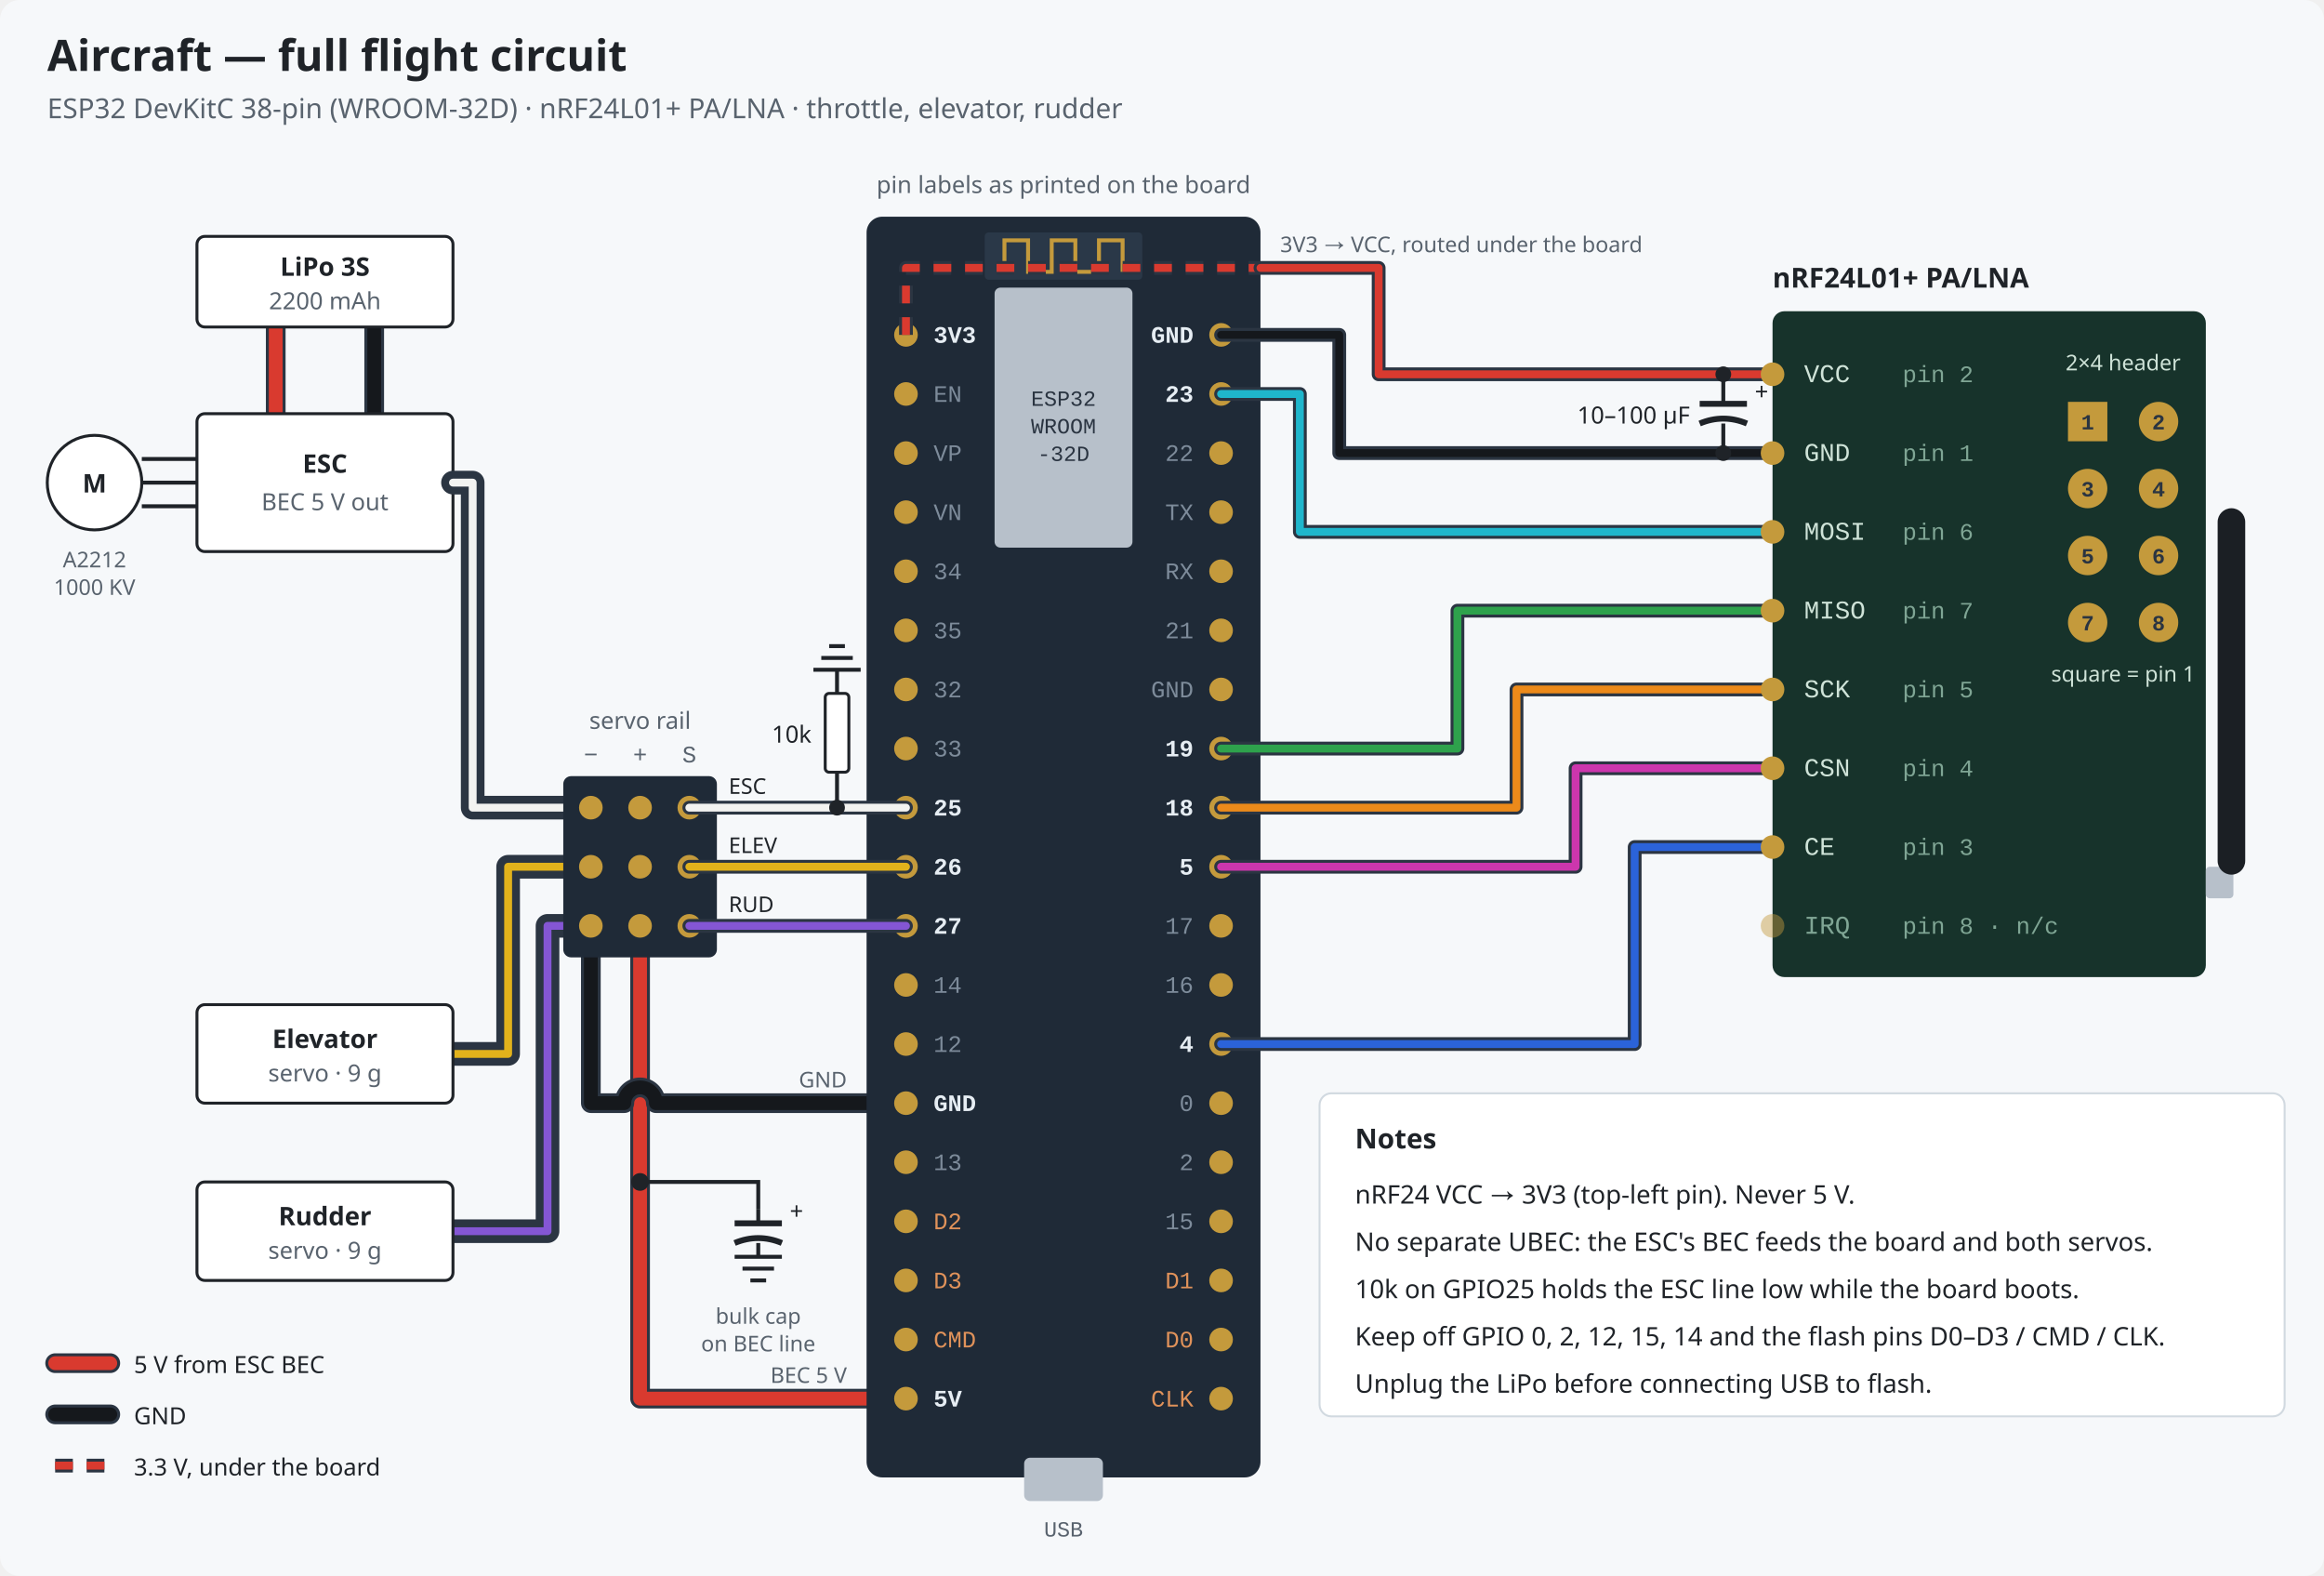
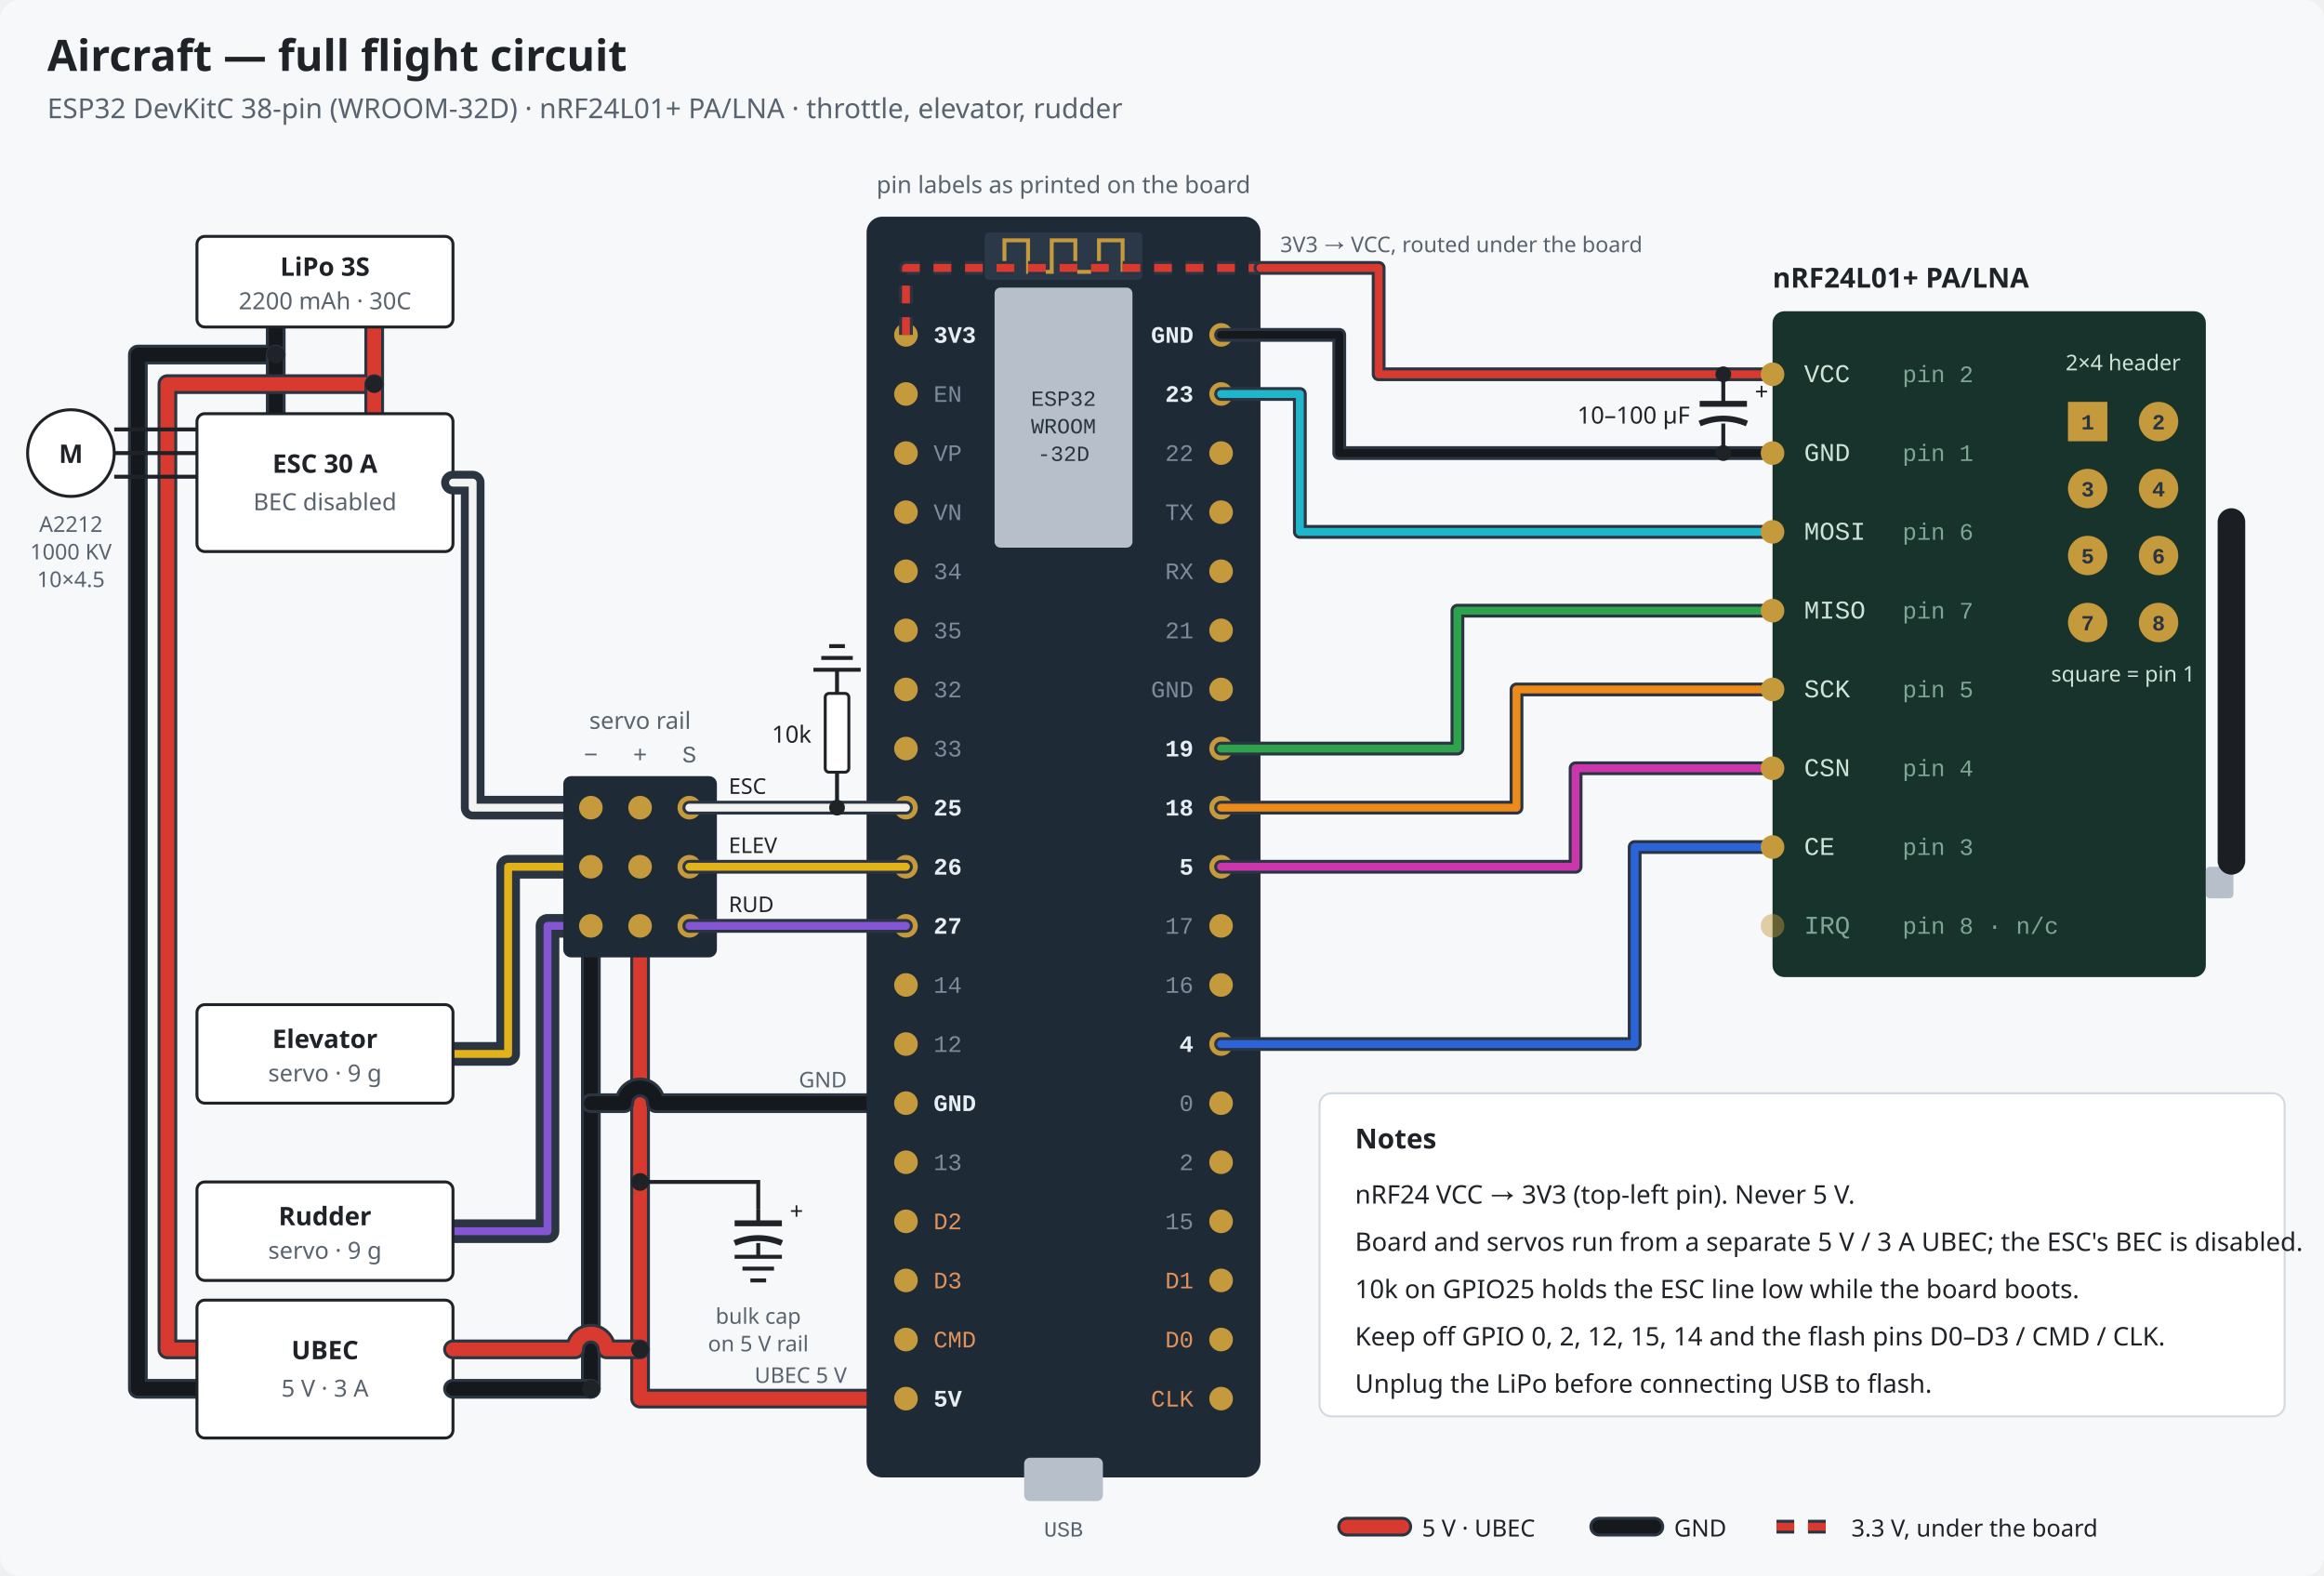
- <svg xmlns="http://www.w3.org/2000/svg" viewBox="0 0 1180 800" width="1180" height="800" role="img" aria-label="Aircraft wiring. ESP32 DevKitC: GPIO25 to ESC signal with a 10k pull-down, GPIO26 elevator servo, GPIO27 rudder servo, all through a servo rail. ESC BEC 5 V feeds the rail and the board 5V pin, with a bulk capacitor. LiPo 3S feeds only the ESC, which drives an A2212 motor. nRF24L01+ on 3V3 with a 10-100 uF capacitor: MOSI 23, MISO 19, SCK 18, CSN 5, CE 4.">
+ <svg xmlns="http://www.w3.org/2000/svg" viewBox="0 0 1180 800" width="1180" height="800" role="img" aria-label="Aircraft wiring. ESP32 DevKitC: GPIO25 to ESC signal with a 10k pull-down, GPIO26 elevator servo, GPIO27 rudder servo, all through a servo rail. The 3S LiPo feeds both a 30 A ESC driving the A2212 motor and a separate 5 V 3 A UBEC, which powers the servo rail and the board 5V pin through a bulk capacitor; the ESC's own BEC is disabled. nRF24L01+ on 3V3 with a 10-100 uF capacitor: MOSI 23, MISO 19, SCK 18, CSN 5, CE 4.">
  <style>
  .bg{fill:#f6f8fa} .card{fill:#ffffff;stroke:#d1d9e0;stroke-width:1}
  .sans{font-family:-apple-system,BlinkMacSystemFont,"Segoe UI","Noto Sans",Helvetica,Arial,sans-serif}
  .mono{font-family:ui-monospace,SFMono-Regular,Menlo,Consolas,"Liberation Mono",monospace}
  .ink{fill:#1f2328} .mute{fill:#59636e} .warn{fill:#9a4a00}
  .h1{font-size:22px;font-weight:700} .h2{font-size:14px;font-weight:600} .sub{font-size:14px}
  .s11{font-size:11px} .s12{font-size:12px} .s13{font-size:13px} .b{font-weight:700}
  .pcb{fill:#1f2a37} .pcb2{fill:#2a3848} .pad{fill:#c49a3c} .metal{fill:#b7c0ca}
  .t-on{fill:#e6edf3;font-weight:600} .t-off{fill:#7d8b9a} .t-flash{fill:#e0925a} .t-metal{fill:#2a3441}
  .rf{fill:#17332b} .t-rf{fill:#cfe3d8} .t-rfm{fill:#7fa594}
  .box{fill:#ffffff;stroke:#1f2328;stroke-width:1.5}
  .thin{fill:none;stroke:#1f2328;stroke-width:2}
  .plate{fill:none;stroke:#1f2328;stroke-width:3}
  .dot{fill:#1f2328}
  .cas{fill:none;stroke:#2b3542;stroke-width:7;stroke-linecap:round;stroke-linejoin:round}
  .w{fill:none;stroke-width:4;stroke-linecap:round;stroke-linejoin:round}
  .casp{fill:none;stroke:#2b3542;stroke-width:10;stroke-linecap:round;stroke-linejoin:round}
  .p{fill:none;stroke-width:7;stroke-linecap:round;stroke-linejoin:round}
  .lead{fill:none;stroke:#2b3542;stroke-width:12;stroke-linecap:round;stroke-linejoin:round}
  .dash{stroke-dasharray:9 7;stroke-linecap:butt}
  .red{stroke:#d93a2f} .black{stroke:#15181c} .white{stroke:#f3f3f1} .yellow{stroke:#e2b21b}
  .purple{stroke:#8456d4} .blue{stroke:#2b63d9} .mag{stroke:#cc36ad} .orange{stroke:#ec8a1a}
  .cyan{stroke:#1fb6cc} .green{stroke:#2ea24c}
  .antenna{fill:#1b1f24}
  .outline{fill:#ffffff;stroke:#1f2328;stroke-width:1.5}
  .fill2{fill:#eaeef2;stroke:#1f2328;stroke-width:1.5}
  .dim{fill:none;stroke:#59636e;stroke-width:1}
  .ext{fill:none;stroke:#8c959f;stroke-width:1;stroke-dasharray:3 3}
  .spar{fill:none;stroke:#9a4a00;stroke-width:1.5;stroke-dasharray:6 4}
  .brk{fill:none;stroke:#59636e;stroke-width:1.2;stroke-dasharray:4 3}
  .arrow{fill:#59636e}
  .rule{stroke:#d1d9e0;stroke-width:1}
  .prop{fill:none;stroke:#2ea24c;stroke-width:4;stroke-linecap:round}
  @media (prefers-color-scheme:dark){
    .bg{fill:#0d1117} .card{fill:#151b23;stroke:#3d444d}
    .ink{fill:#e6edf3} .mute{fill:#9198a1} .warn{fill:#f0a44b}
    .pcb{fill:#253344} .pcb2{fill:#314258} .metal{fill:#8e98a3} .t-metal{fill:#1a2129}
    .rf{fill:#1c3b32}
    .box{fill:#1b222c;stroke:#c9d1d9} .thin{stroke:#c9d1d9} .plate{stroke:#c9d1d9} .dot{fill:#c9d1d9}
    .cas,.casp,.lead{stroke:#b3bdc8} .black{stroke:#0b0d10}
    .antenna{fill:#3a4350}
    .outline{fill:#151b23;stroke:#c9d1d9} .fill2{fill:#222a35;stroke:#c9d1d9}
    .dim{stroke:#9198a1} .arrow{fill:#9198a1} .ext{stroke:#6e7681} .brk{stroke:#9198a1}
    .spar{stroke:#f0a44b} .rule{stroke:#3d444d}
  }
</style>
  <rect class="bg" x="0" y="0" width="1180" height="800" rx="10" />
  <text class="sans h1 ink" x="24" y="36">Aircraft — full flight circuit</text>
  <text class="sans sub mute" x="24" y="60">ESP32 DevKitC 38-pin (WROOM-32D) · nRF24L01+ PA/LNA · throttle, elevator, rudder</text>
  <g transform="translate(0 40)">
    <text class="sans s12 mute" x="540" y="58" text-anchor="middle">pin labels as printed on the board</text>
    <path class="casp" d="M325 370 V670 H460" />
    <path class="p red" d="M325 370 V670 H460" />
-     <path class="casp" d="M300 370 V520 H317 A8 8 0 0 1 333 520 H460" />
-     <path class="p black" d="M300 370 V520 H317 A8 8 0 0 1 333 520 H460" />
+     <path class="casp" d="M300 370 V665" />
+     <path class="p black" d="M300 370 V665" />
+     <path class="casp" d="M300 520 H317 A8 8 0 0 1 333 520 H460" />
+     <path class="p black" d="M300 520 H317 A8 8 0 0 1 333 520 H460" />
    <rect class="pcb" x="440" y="70" width="200" height="640" rx="8" />
    <rect class="pcb2" x="500.0" y="78" width="80" height="24" rx="2" />
    <polyline fill="none" stroke="#c49a3c" stroke-width="2" points="510.0,98 510.0,82 522.0,82 522.0,98 534.0,98 534.0,82 546.0,82 546.0,98 558.0,98 558.0,82 570.0,82 570.0,98" />
    <rect class="metal" x="505.0" y="106" width="70" height="132" rx="3" />
    <text class="mono s11 t-metal" x="540.0" y="166" text-anchor="middle">ESP32</text>
    <text class="mono s11 t-metal" x="540.0" y="180" text-anchor="middle">WROOM</text>
    <text class="mono s11 t-metal" x="540.0" y="194" text-anchor="middle">-32D</text>
    <circle class="pad" cx="460" cy="130" r="6" />
    <text class="mono s12 t-on" x="474" y="134">3V3</text>
    <circle class="pad" cx="460" cy="160" r="6" />
    <text class="mono s12 t-off" x="474" y="164">EN</text>
    <circle class="pad" cx="460" cy="190" r="6" />
    <text class="mono s12 t-off" x="474" y="194">VP</text>
    <circle class="pad" cx="460" cy="220" r="6" />
    <text class="mono s12 t-off" x="474" y="224">VN</text>
    <circle class="pad" cx="460" cy="250" r="6" />
    <text class="mono s12 t-off" x="474" y="254">34</text>
    <circle class="pad" cx="460" cy="280" r="6" />
    <text class="mono s12 t-off" x="474" y="284">35</text>
    <circle class="pad" cx="460" cy="310" r="6" />
    <text class="mono s12 t-off" x="474" y="314">32</text>
    <circle class="pad" cx="460" cy="340" r="6" />
    <text class="mono s12 t-off" x="474" y="344">33</text>
    <circle class="pad" cx="460" cy="370" r="6" />
    <text class="mono s12 t-on" x="474" y="374">25</text>
    <circle class="pad" cx="460" cy="400" r="6" />
    <text class="mono s12 t-on" x="474" y="404">26</text>
    <circle class="pad" cx="460" cy="430" r="6" />
    <text class="mono s12 t-on" x="474" y="434">27</text>
    <circle class="pad" cx="460" cy="460" r="6" />
    <text class="mono s12 t-off" x="474" y="464">14</text>
    <circle class="pad" cx="460" cy="490" r="6" />
    <text class="mono s12 t-off" x="474" y="494">12</text>
    <circle class="pad" cx="460" cy="520" r="6" />
    <text class="mono s12 t-on" x="474" y="524">GND</text>
    <circle class="pad" cx="460" cy="550" r="6" />
    <text class="mono s12 t-off" x="474" y="554">13</text>
    <circle class="pad" cx="460" cy="580" r="6" />
    <text class="mono s12 t-flash" x="474" y="584">D2</text>
    <circle class="pad" cx="460" cy="610" r="6" />
    <text class="mono s12 t-flash" x="474" y="614">D3</text>
    <circle class="pad" cx="460" cy="640" r="6" />
    <text class="mono s12 t-flash" x="474" y="644">CMD</text>
    <circle class="pad" cx="460" cy="670" r="6" />
    <text class="mono s12 t-on" x="474" y="674">5V</text>
    <circle class="pad" cx="620" cy="130" r="6" />
    <text class="mono s12 t-on" x="606" y="134" text-anchor="end">GND</text>
    <circle class="pad" cx="620" cy="160" r="6" />
    <text class="mono s12 t-on" x="606" y="164" text-anchor="end">23</text>
    <circle class="pad" cx="620" cy="190" r="6" />
    <text class="mono s12 t-off" x="606" y="194" text-anchor="end">22</text>
    <circle class="pad" cx="620" cy="220" r="6" />
    <text class="mono s12 t-off" x="606" y="224" text-anchor="end">TX</text>
    <circle class="pad" cx="620" cy="250" r="6" />
    <text class="mono s12 t-off" x="606" y="254" text-anchor="end">RX</text>
    <circle class="pad" cx="620" cy="280" r="6" />
    <text class="mono s12 t-off" x="606" y="284" text-anchor="end">21</text>
    <circle class="pad" cx="620" cy="310" r="6" />
    <text class="mono s12 t-off" x="606" y="314" text-anchor="end">GND</text>
    <circle class="pad" cx="620" cy="340" r="6" />
    <text class="mono s12 t-on" x="606" y="344" text-anchor="end">19</text>
    <circle class="pad" cx="620" cy="370" r="6" />
    <text class="mono s12 t-on" x="606" y="374" text-anchor="end">18</text>
    <circle class="pad" cx="620" cy="400" r="6" />
    <text class="mono s12 t-on" x="606" y="404" text-anchor="end">5</text>
    <circle class="pad" cx="620" cy="430" r="6" />
    <text class="mono s12 t-off" x="606" y="434" text-anchor="end">17</text>
    <circle class="pad" cx="620" cy="460" r="6" />
    <text class="mono s12 t-off" x="606" y="464" text-anchor="end">16</text>
    <circle class="pad" cx="620" cy="490" r="6" />
    <text class="mono s12 t-on" x="606" y="494" text-anchor="end">4</text>
    <circle class="pad" cx="620" cy="520" r="6" />
    <text class="mono s12 t-off" x="606" y="524" text-anchor="end">0</text>
    <circle class="pad" cx="620" cy="550" r="6" />
    <text class="mono s12 t-off" x="606" y="554" text-anchor="end">2</text>
    <circle class="pad" cx="620" cy="580" r="6" />
    <text class="mono s12 t-off" x="606" y="584" text-anchor="end">15</text>
    <circle class="pad" cx="620" cy="610" r="6" />
    <text class="mono s12 t-flash" x="606" y="614" text-anchor="end">D1</text>
    <circle class="pad" cx="620" cy="640" r="6" />
    <text class="mono s12 t-flash" x="606" y="644" text-anchor="end">D0</text>
    <circle class="pad" cx="620" cy="670" r="6" />
    <text class="mono s12 t-flash" x="606" y="674" text-anchor="end">CLK</text>
    <rect class="metal" x="520.0" y="700" width="40" height="22" rx="3" />
    <text class="mono s11 mute" x="540.0" y="740" text-anchor="middle">USB</text>
-     <path class="casp" d="M140 126 V170" />
-     <path class="p red" d="M140 126 V170" />
-     <path class="casp" d="M190 126 V170" />
-     <path class="p black" d="M190 126 V170" />
+     <path class="casp" d="M140 126 V140 H70 V665 H100" />
+     <path class="p black" d="M140 126 V140 H70 V665 H100" />
+     <path class="casp" d="M140 140 V170" />
+     <path class="p black" d="M140 140 V170" />
+     <path class="casp" d="M190 126 V155 H85 V645 H100" />
+     <path class="p red" d="M190 126 V155 H85 V645 H100" />
+     <path class="casp" d="M190 155 V170" />
+     <path class="p red" d="M190 155 V170" />
+     <circle class="dot" cx="140" cy="140" r="4.5" />
+     <circle class="dot" cx="190" cy="155" r="4.5" />
    <rect class="box" x="100" y="80" width="130" height="46" rx="4" />
    <text class="sans s13 b ink" x="165" y="100" text-anchor="middle">LiPo 3S</text>
-     <text class="sans s12 mute" x="165" y="117" text-anchor="middle">2200 mAh</text>
-     <path class="thin" d="M100 193 H72 M100 205 H72 M100 217 H72" />
+     <text class="sans s12 mute" x="165" y="117" text-anchor="middle">2200 mAh · 30C</text>
+     <path class="thin" d="M100 178 H58 M100 190 H58 M100 202 H58" />
    <rect class="box" x="100" y="170" width="130" height="70" rx="4" />
-     <text class="sans s13 b ink" x="165" y="200" text-anchor="middle">ESC</text>
-     <text class="sans s12 mute" x="165" y="219" text-anchor="middle">BEC 5 V out</text>
-     <circle class="box" cx="48" cy="205" r="24" />
-     <text class="sans s13 b ink" x="48" y="210" text-anchor="middle">M</text>
-     <text class="sans s11 mute" x="48" y="248" text-anchor="middle">A2212</text>
-     <text class="sans s11 mute" x="48" y="262" text-anchor="middle">1000 KV</text>
+     <text class="sans s13 b ink" x="165" y="200" text-anchor="middle">ESC 30 A</text>
+     <text class="sans s12 mute" x="165" y="219" text-anchor="middle">BEC disabled</text>
+     <circle class="box" cx="36" cy="190" r="22" />
+     <text class="sans s13 b ink" x="36" y="195" text-anchor="middle">M</text>
+     <text class="sans s11 mute" x="36" y="230" text-anchor="middle">A2212</text>
+     <text class="sans s11 mute" x="36" y="244" text-anchor="middle">1000 KV</text>
+     <text class="sans s11 mute" x="36" y="258" text-anchor="middle">10×4.5</text>
+     <rect class="box" x="100" y="620" width="130" height="70" rx="4" />
+     <text class="sans s13 b ink" x="165" y="650" text-anchor="middle">UBEC</text>
+     <text class="sans s12 mute" x="165" y="669" text-anchor="middle">5 V · 3 A</text>
+     <path class="casp" d="M230 645 H292 A8 8 0 0 1 308 645 H325" />
+     <path class="p red" d="M230 645 H292 A8 8 0 0 1 308 645 H325" />
+     <path class="casp" d="M230 665 H300" />
+     <path class="p black" d="M230 665 H300" />
+     <circle class="dot" cx="325" cy="645" r="4.5" />
+     <circle class="dot" cx="300" cy="665" r="4.5" />
    <path class="lead" d="M286 370 H240 V205 H230" />
    <path class="w white" d="M286 370 H240 V205 H230" />
    <path class="lead" d="M286 400 H258 V495 H230" />
    <path class="w yellow" d="M286 400 H258 V495 H230" />
    <path class="lead" d="M286 430 H278 V585 H230" />
    <path class="w purple" d="M286 430 H278 V585 H230" />
    <rect class="box" x="100" y="470" width="130" height="50" rx="4" />
    <text class="sans s13 b ink" x="165" y="492" text-anchor="middle">Elevator</text>
    <text class="sans s12 mute" x="165" y="509" text-anchor="middle">servo · 9 g</text>
    <rect class="box" x="100" y="560" width="130" height="50" rx="4" />
    <text class="sans s13 b ink" x="165" y="582" text-anchor="middle">Rudder</text>
    <text class="sans s12 mute" x="165" y="599" text-anchor="middle">servo · 9 g</text>
    <text class="sans s12 mute" x="325" y="330" text-anchor="middle">servo rail</text>
    <text class="mono s12 mute" x="300" y="347" text-anchor="middle">−</text>
    <text class="mono s12 mute" x="325" y="347" text-anchor="middle">+</text>
    <text class="mono s12 mute" x="350" y="347" text-anchor="middle">S</text>
    <rect class="pcb" x="286" y="354" width="78" height="92" rx="4" />
    <circle class="pad" cx="300" cy="370" r="6" />
    <circle class="pad" cx="325" cy="370" r="6" />
    <circle class="pad" cx="350" cy="370" r="6" />
    <circle class="pad" cx="300" cy="400" r="6" />
    <circle class="pad" cx="325" cy="400" r="6" />
    <circle class="pad" cx="350" cy="400" r="6" />
    <circle class="pad" cx="300" cy="430" r="6" />
    <circle class="pad" cx="325" cy="430" r="6" />
    <circle class="pad" cx="350" cy="430" r="6" />
    <path class="cas" d="M460 370 H350" />
    <path class="w white" d="M460 370 H350" />
    <path class="cas" d="M460 400 H350" />
    <path class="w yellow" d="M460 400 H350" />
    <path class="cas" d="M460 430 H350" />
    <path class="w purple" d="M460 430 H350" />
    <text class="sans s11 ink" x="370" y="363">ESC</text>
    <text class="sans s11 ink" x="370" y="393">ELEV</text>
    <text class="sans s11 ink" x="370" y="423">RUD</text>
    <path class="thin" d="M425 370 V352 M425 312 V300" />
    <rect class="box" x="419" y="312" width="12" height="40" rx="2" />
    <path class="thin" d="M413 300 H437 M417 294 H433 M421 288 H429" />
    <circle class="dot" cx="425" cy="370" r="4" />
    <text class="sans s12 ink" x="412" y="337" text-anchor="end">10k</text>
    <path class="thin" d="M325 560 H385 V574" />
    <path class="thin" d="M385 574 V581.0 M385 591.0 V598" />
    <path class="plate" d="M373 581.0 H397" />
    <path class="plate" d="M373 591.0 Q385 586.0 397 591.0" />
    <text class="sans s12 ink" x="401" y="579.0">+</text>
    <path class="thin" d="M373 598 H397 M377 604 H393 M381 610 H389" />
    <circle class="dot" cx="325" cy="560" r="4.5" />
    <text class="sans s11 mute" x="385" y="632" text-anchor="middle">bulk cap</text>
-     <text class="sans s11 mute" x="385" y="646" text-anchor="middle">on BEC line</text>
-     <text class="sans s11 mute" x="430" y="662" text-anchor="end">BEC 5 V</text>
+     <text class="sans s11 mute" x="385" y="646" text-anchor="middle">on 5 V rail</text>
+     <text class="sans s11 mute" x="430" y="662" text-anchor="end">UBEC 5 V</text>
    <text class="sans s11 mute" x="430" y="512" text-anchor="end">GND</text>
    <text class="sans s11 mute" x="650" y="88">3V3 → VCC, routed under the board</text>
    <path class="cas dash" d="M460 130 V96 H640" />
    <path class="w red dash" d="M460 130 V96 H640" />
    <path class="cas" d="M640 96 H700 V150 H900" />
    <path class="w red" d="M640 96 H700 V150 H900" />
    <path class="cas" d="M620 130 H680 V190 H900" />
    <path class="w black" d="M620 130 H680 V190 H900" />
    <path class="cas" d="M620 160 H660 V230 H900" />
    <path class="w cyan" d="M620 160 H660 V230 H900" />
    <path class="cas" d="M620 340 H740 V270 H900" />
    <path class="w green" d="M620 340 H740 V270 H900" />
    <path class="cas" d="M620 370 H770 V310 H900" />
    <path class="w orange" d="M620 370 H770 V310 H900" />
    <path class="cas" d="M620 400 H800 V350 H900" />
    <path class="w mag" d="M620 400 H800 V350 H900" />
    <path class="cas" d="M620 490 H830 V390 H900" />
    <path class="w blue" d="M620 490 H830 V390 H900" />
    <path class="thin" d="M875 150 V165.0 M875 175.0 V190" />
    <path class="plate" d="M863 165.0 H887" />
    <path class="plate" d="M863 175.0 Q875 170.0 887 175.0" />
    <text class="sans s12 ink" x="891" y="163.0">+</text>
    <text class="sans s12 ink" x="858" y="175" text-anchor="end">10–100 µF</text>
    <circle class="dot" cx="875" cy="150" r="4" />
    <circle class="dot" cx="875" cy="190" r="4" />
    <rect class="rf" x="900" y="118" width="220" height="338" rx="6" />
    <text class="sans h2 ink" x="900" y="106">nRF24L01+ PA/LNA</text>
    <circle class="pad" cx="900" cy="150" r="6" />
    <text class="mono s13 t-rf" x="916" y="154">VCC</text>
    <text class="mono s12 t-rfm" x="966" y="154">pin 2</text>
    <circle class="pad" cx="900" cy="190" r="6" />
    <text class="mono s13 t-rf" x="916" y="194">GND</text>
    <text class="mono s12 t-rfm" x="966" y="194">pin 1</text>
    <circle class="pad" cx="900" cy="230" r="6" />
    <text class="mono s13 t-rf" x="916" y="234">MOSI</text>
    <text class="mono s12 t-rfm" x="966" y="234">pin 6</text>
    <circle class="pad" cx="900" cy="270" r="6" />
    <text class="mono s13 t-rf" x="916" y="274">MISO</text>
    <text class="mono s12 t-rfm" x="966" y="274">pin 7</text>
    <circle class="pad" cx="900" cy="310" r="6" />
    <text class="mono s13 t-rf" x="916" y="314">SCK</text>
    <text class="mono s12 t-rfm" x="966" y="314">pin 5</text>
    <circle class="pad" cx="900" cy="350" r="6" />
    <text class="mono s13 t-rf" x="916" y="354">CSN</text>
    <text class="mono s12 t-rfm" x="966" y="354">pin 4</text>
    <circle class="pad" cx="900" cy="390" r="6" />
    <text class="mono s13 t-rf" x="916" y="394">CE</text>
    <text class="mono s12 t-rfm" x="966" y="394">pin 3</text>
    <circle class="pad" cx="900" cy="430" r="6" opacity=".45" />
    <text class="mono s13 t-rfm" x="916" y="434">IRQ</text>
    <text class="mono s12 t-rfm" x="966" y="434">pin 8 · n/c</text>
    <text class="sans s11 t-rf" x="1078" y="148" text-anchor="middle">2×4 header</text>
    <rect class="pad" x="1050" y="164" width="20" height="20" />
    <text class="mono s11 b t-metal" x="1060" y="178" text-anchor="middle">1</text>
    <circle class="pad" cx="1096" cy="174" r="10" />
    <text class="mono s11 b t-metal" x="1096" y="178" text-anchor="middle">2</text>
    <circle class="pad" cx="1060" cy="208" r="10" />
    <text class="mono s11 b t-metal" x="1060" y="212" text-anchor="middle">3</text>
    <circle class="pad" cx="1096" cy="208" r="10" />
    <text class="mono s11 b t-metal" x="1096" y="212" text-anchor="middle">4</text>
    <circle class="pad" cx="1060" cy="242" r="10" />
    <text class="mono s11 b t-metal" x="1060" y="246" text-anchor="middle">5</text>
    <circle class="pad" cx="1096" cy="242" r="10" />
    <text class="mono s11 b t-metal" x="1096" y="246" text-anchor="middle">6</text>
    <circle class="pad" cx="1060" cy="276" r="10" />
    <text class="mono s11 b t-metal" x="1060" y="280" text-anchor="middle">7</text>
    <circle class="pad" cx="1096" cy="276" r="10" />
    <text class="mono s11 b t-metal" x="1096" y="280" text-anchor="middle">8</text>
    <text class="sans s11 t-rf" x="1078" y="306" text-anchor="middle">square = pin 1</text>
    <rect class="metal" x="1120" y="400" width="14" height="16" rx="2" />
    <rect class="antenna" x="1126" y="218" width="14" height="186" rx="7" />
    <rect class="card" x="670" y="515" width="490" height="164" rx="6" />
    <text class="sans h2 ink" x="688" y="543">Notes</text>
    <text class="sans s13 ink" x="688" y="571">nRF24 VCC → 3V3 (top-left pin). Never 5 V.</text>
-     <text class="sans s13 ink" x="688" y="595">No separate UBEC: the ESC's BEC feeds the board and both servos.</text>
+     <text class="sans s13 ink" x="688" y="595">Board and servos run from a separate 5 V / 3 A UBEC; the ESC's BEC is disabled.</text>
    <text class="sans s13 ink" x="688" y="619">10k on GPIO25 holds the ESC line low while the board boots.</text>
    <text class="sans s13 ink" x="688" y="643">Keep off GPIO 0, 2, 12, 15, 14 and the flash pins D0–D3 / CMD / CLK.</text>
    <text class="sans s13 ink" x="688" y="667">Unplug the LiPo before connecting USB to flash.</text>
-     <path class="casp" d="M28 652 H56" />
-     <path class="p red" d="M28 652 H56" />
-     <text class="sans s12 ink" x="68" y="657">5 V from ESC BEC</text>
-     <path class="casp" d="M28 678 H56" />
-     <path class="p black" d="M28 678 H56" />
-     <text class="sans s12 ink" x="68" y="683">GND</text>
-     <path class="cas dash" d="M28 704 H56" />
-     <path class="w red dash" d="M28 704 H56" />
-     <text class="sans s12 ink" x="68" y="709">3.3 V, under the board</text>
+     <path class="casp" d="M684 735 H712" />
+     <path class="p red" d="M684 735 H712" />
+     <text class="sans s12 ink" x="722" y="740">5 V · UBEC</text>
+     <path class="casp" d="M812 735 H840" />
+     <path class="p black" d="M812 735 H840" />
+     <text class="sans s12 ink" x="850" y="740">GND</text>
+     <path class="cas dash" d="M902 735 H930" />
+     <path class="w red dash" d="M902 735 H930" />
+     <text class="sans s12 ink" x="940" y="740">3.3 V, under the board</text>
  </g>
</svg>
